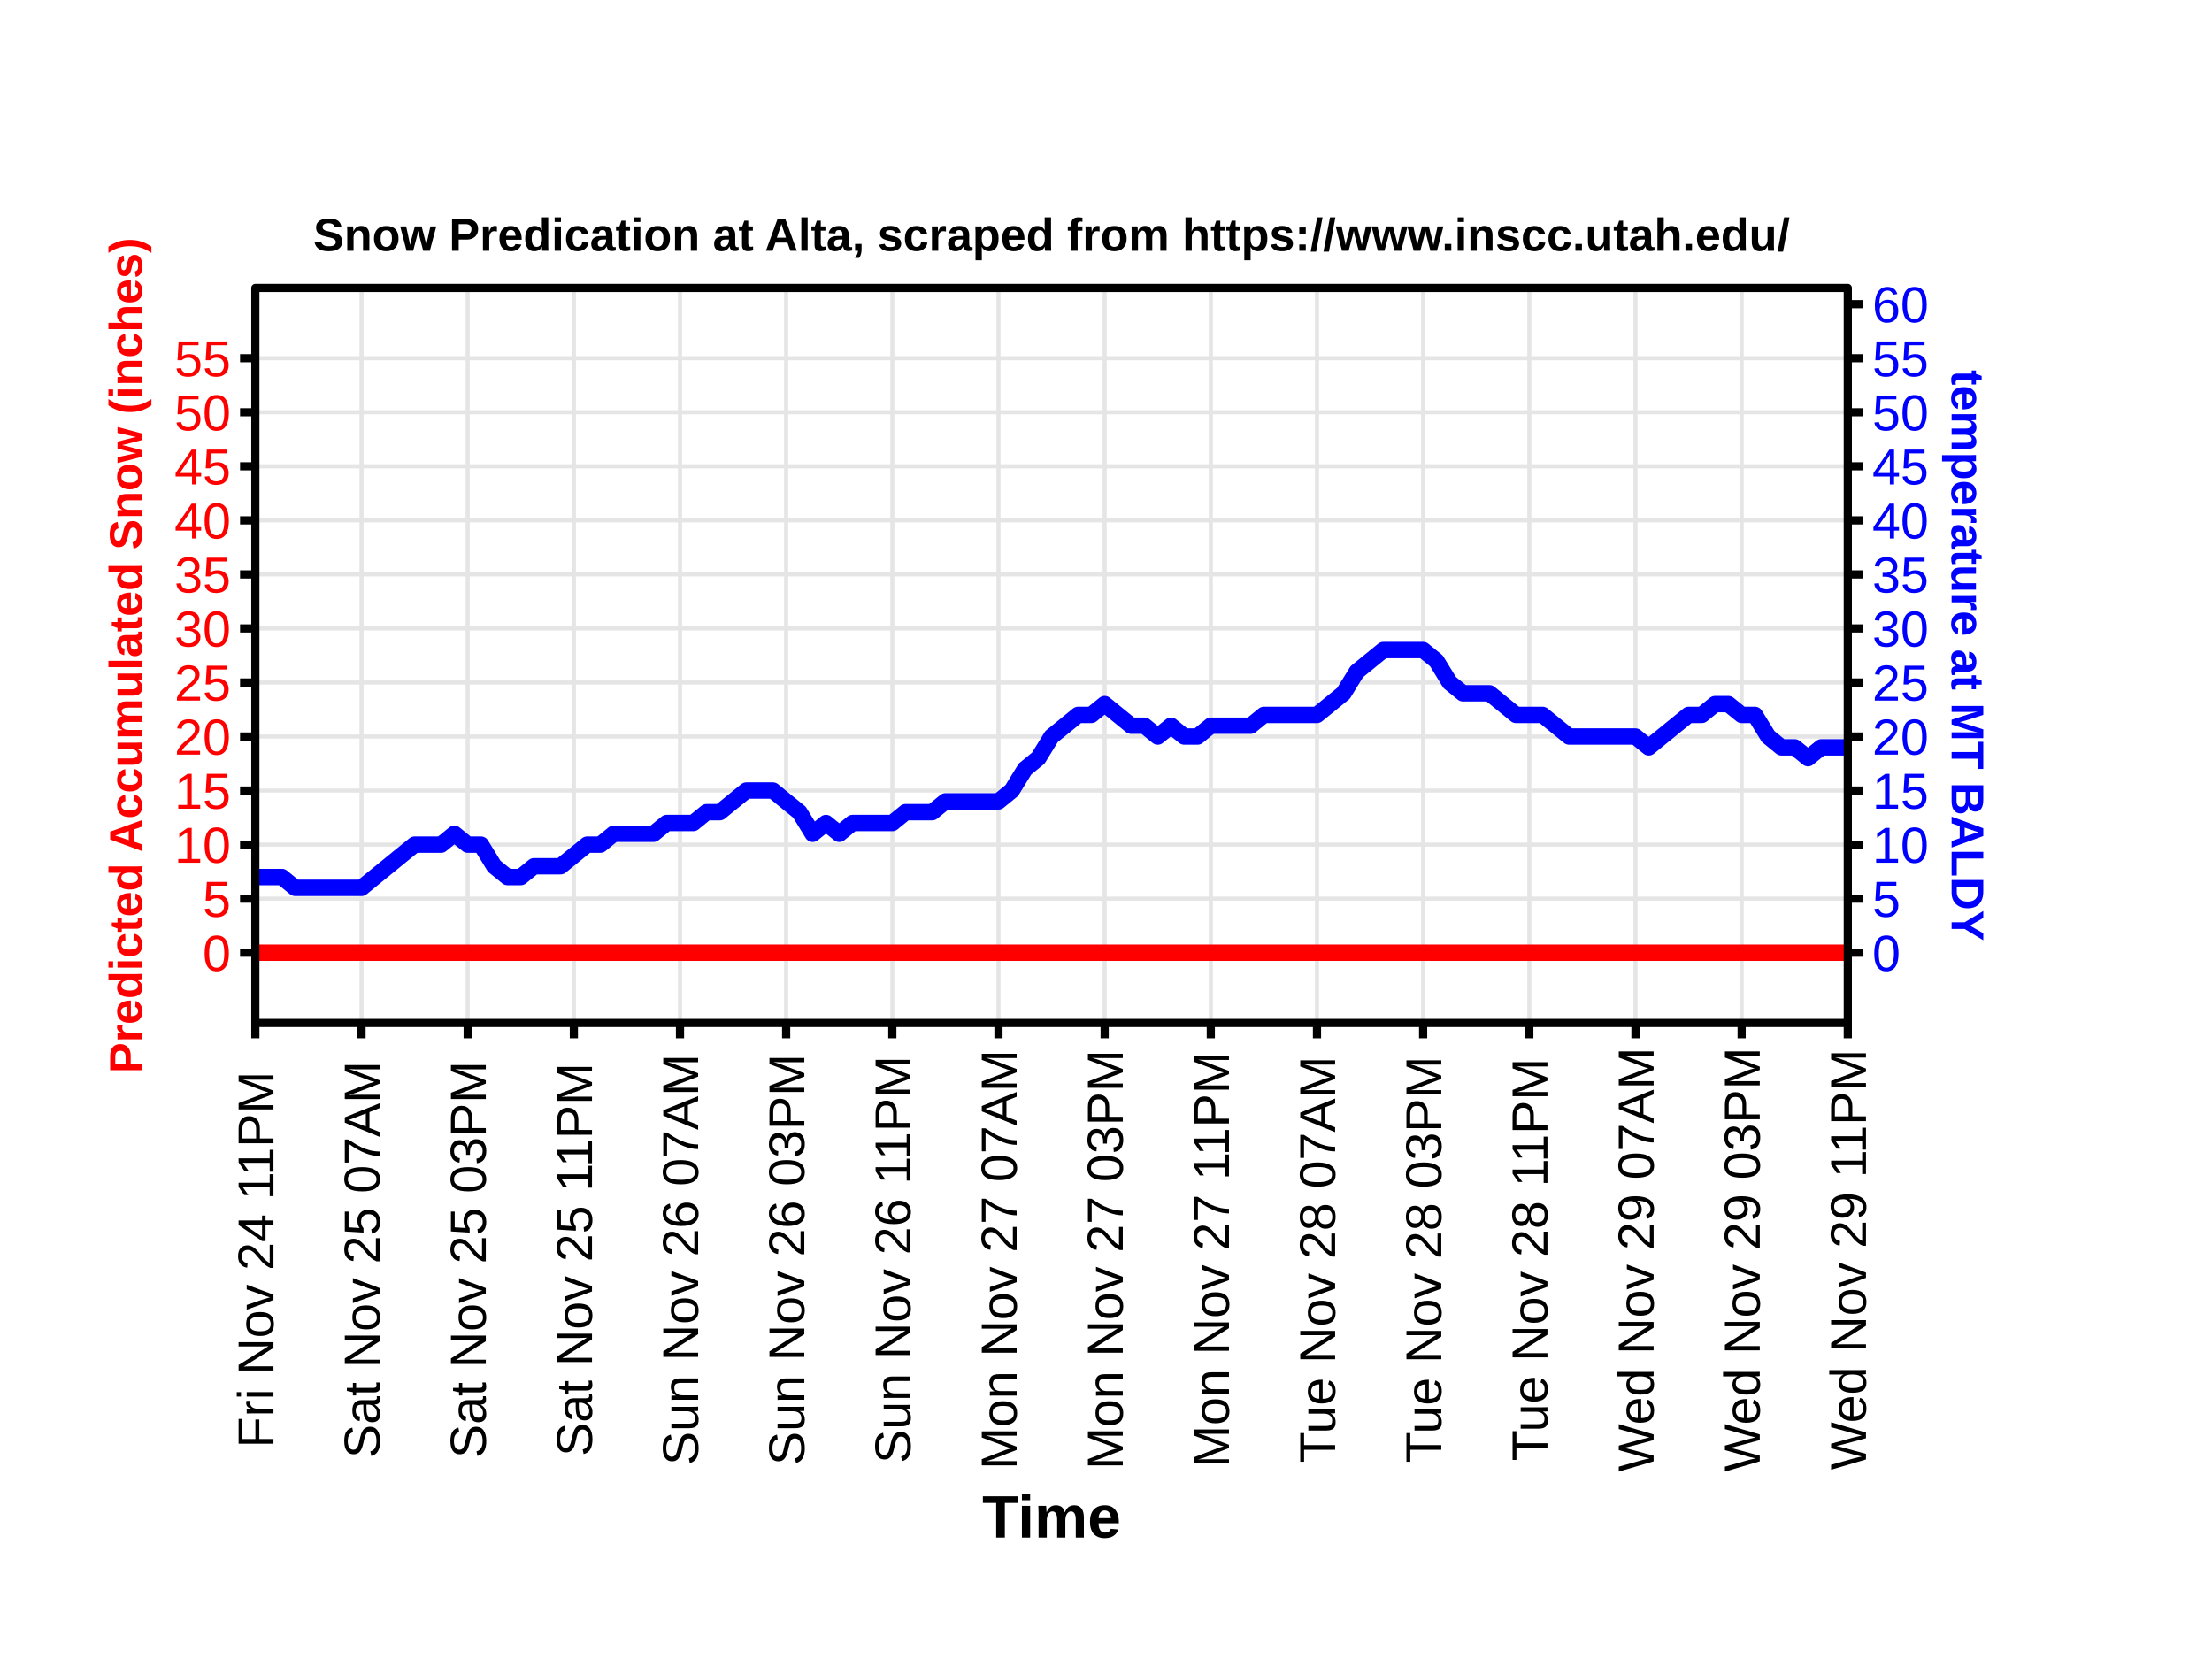
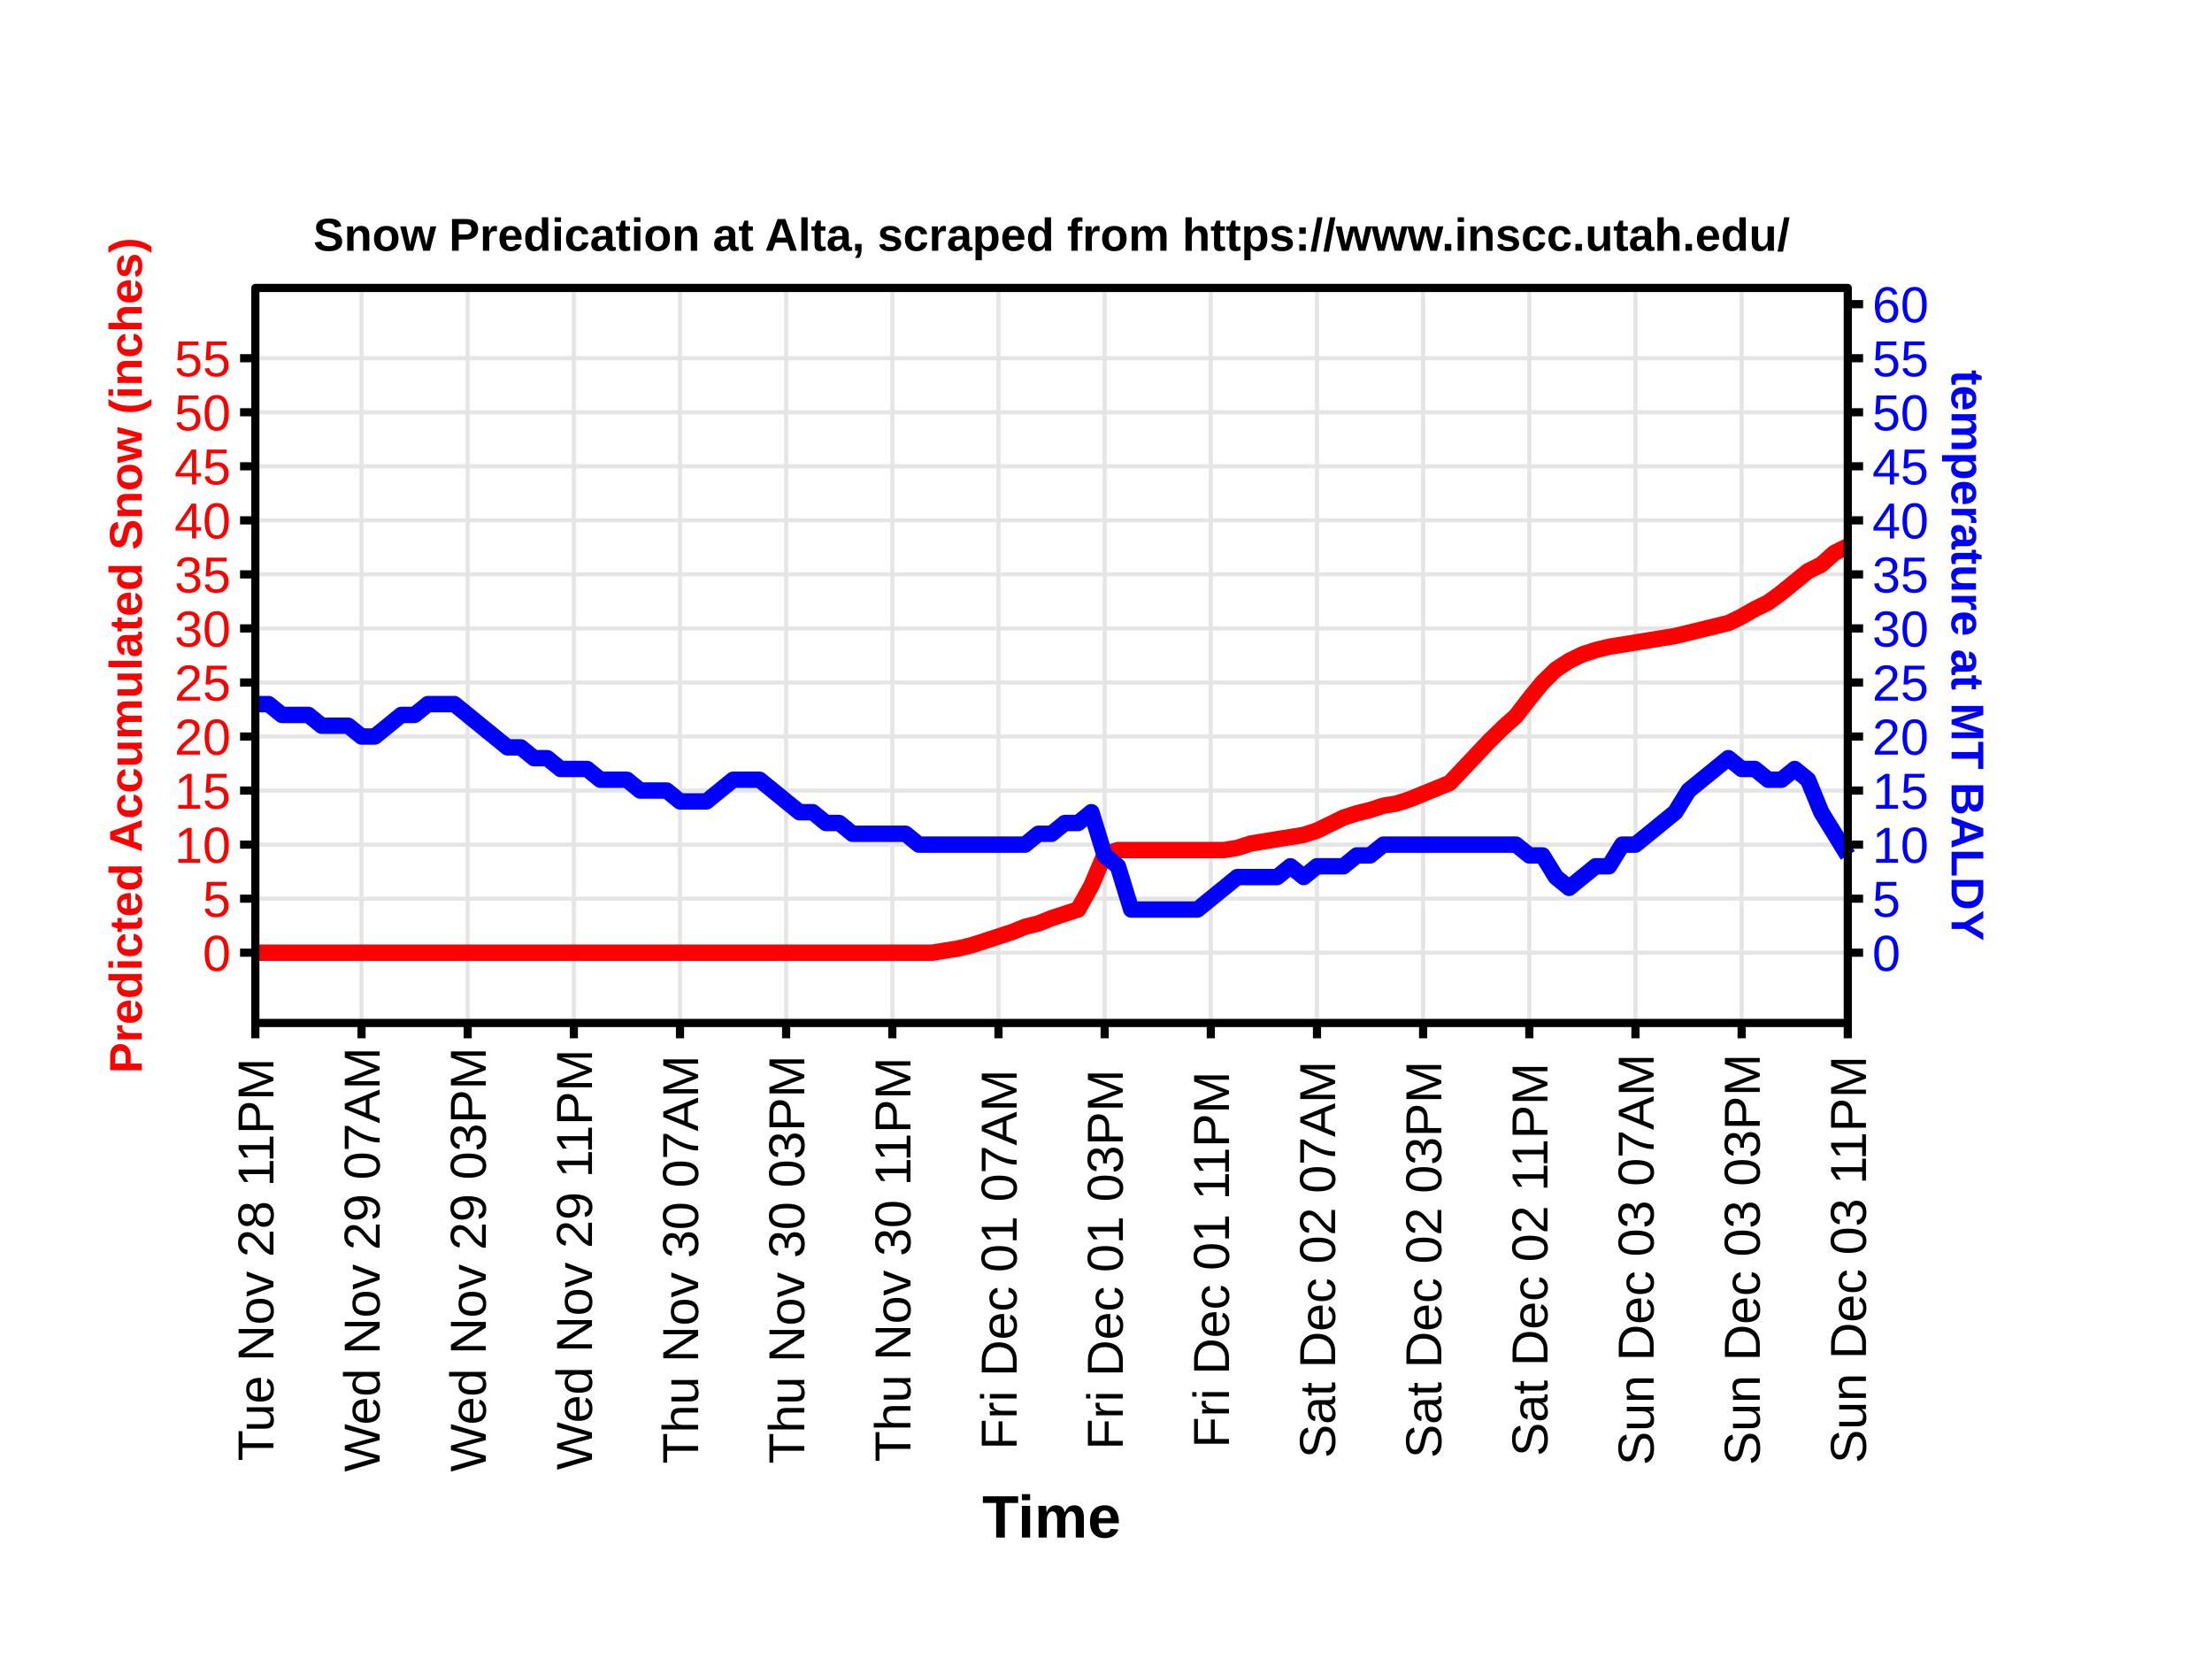
<svg xmlns="http://www.w3.org/2000/svg" class="svglite" width="576.00pt" height="432.00pt" viewBox="0 0 576.00 432.00">
  <defs>
    <style type="text/css">
    .svglite line, .svglite polyline, .svglite polygon, .svglite path, .svglite rect, .svglite circle {
      fill: none;
      stroke: #000000;
      stroke-linecap: round;
      stroke-linejoin: round;
      stroke-miterlimit: 10.00;
    }
    .svglite text {
      white-space: pre;
    }
  </style>
  </defs>
  <rect width="100%" height="100%" style="stroke: none; fill: #FFFFFF;" />
  <defs>
    <clipPath id="cpMC4wMHw1NzYuMDB8MC4wMHw0MzIuMDA=">
      <rect x="0.00" y="0.00" width="576.00" height="432.00" />
    </clipPath>
  </defs>
  <g clip-path="url(#cpMC4wMHw1NzYuMDB8MC4wMHw0MzIuMDA=)">
    <rect x="0.00" y="0.00" width="576.00" height="432.00" style="stroke-width: 1.07; stroke: none; fill: #FFFFFF;" />
    <rect x="66.49" y="74.98" width="414.67" height="191.40" style="stroke-width: 1.07; stroke: none; fill: #FFFFFF;" />
    <polyline points="66.49,248.08 481.16,248.08 " style="stroke-width: 1.07; stroke: #E5E5E5; stroke-linecap: butt;" />
    <polyline points="66.49,234.01 481.16,234.01 " style="stroke-width: 1.07; stroke: #E5E5E5; stroke-linecap: butt;" />
    <polyline points="66.49,219.94 481.16,219.94 " style="stroke-width: 1.07; stroke: #E5E5E5; stroke-linecap: butt;" />
    <polyline points="66.49,205.86 481.16,205.86 " style="stroke-width: 1.07; stroke: #E5E5E5; stroke-linecap: butt;" />
    <polyline points="66.49,191.79 481.16,191.79 " style="stroke-width: 1.07; stroke: #E5E5E5; stroke-linecap: butt;" />
    <polyline points="66.49,177.72 481.16,177.72 " style="stroke-width: 1.07; stroke: #E5E5E5; stroke-linecap: butt;" />
    <polyline points="66.49,163.64 481.16,163.64 " style="stroke-width: 1.07; stroke: #E5E5E5; stroke-linecap: butt;" />
    <polyline points="66.49,149.57 481.16,149.57 " style="stroke-width: 1.07; stroke: #E5E5E5; stroke-linecap: butt;" />
    <polyline points="66.49,135.50 481.16,135.50 " style="stroke-width: 1.07; stroke: #E5E5E5; stroke-linecap: butt;" />
    <polyline points="66.49,121.42 481.16,121.42 " style="stroke-width: 1.07; stroke: #E5E5E5; stroke-linecap: butt;" />
    <polyline points="66.49,107.35 481.16,107.35 " style="stroke-width: 1.07; stroke: #E5E5E5; stroke-linecap: butt;" />
    <polyline points="66.49,93.28 481.16,93.28 " style="stroke-width: 1.07; stroke: #E5E5E5; stroke-linecap: butt;" />
    <polyline points="66.49,266.38 66.49,74.98 " style="stroke-width: 1.07; stroke: #E5E5E5; stroke-linecap: butt;" />
    <polyline points="94.14,266.38 94.14,74.98 " style="stroke-width: 1.07; stroke: #E5E5E5; stroke-linecap: butt;" />
    <polyline points="121.78,266.38 121.78,74.98 " style="stroke-width: 1.07; stroke: #E5E5E5; stroke-linecap: butt;" />
    <polyline points="149.43,266.38 149.43,74.98 " style="stroke-width: 1.07; stroke: #E5E5E5; stroke-linecap: butt;" />
    <polyline points="177.07,266.38 177.07,74.98 " style="stroke-width: 1.07; stroke: #E5E5E5; stroke-linecap: butt;" />
    <polyline points="204.71,266.38 204.71,74.98 " style="stroke-width: 1.07; stroke: #E5E5E5; stroke-linecap: butt;" />
    <polyline points="232.36,266.38 232.36,74.98 " style="stroke-width: 1.07; stroke: #E5E5E5; stroke-linecap: butt;" />
    <polyline points="260.00,266.38 260.00,74.98 " style="stroke-width: 1.07; stroke: #E5E5E5; stroke-linecap: butt;" />
    <polyline points="287.65,266.38 287.65,74.98 " style="stroke-width: 1.07; stroke: #E5E5E5; stroke-linecap: butt;" />
    <polyline points="315.29,266.38 315.29,74.98 " style="stroke-width: 1.07; stroke: #E5E5E5; stroke-linecap: butt;" />
    <polyline points="342.94,266.38 342.94,74.98 " style="stroke-width: 1.07; stroke: #E5E5E5; stroke-linecap: butt;" />
    <polyline points="370.58,266.38 370.58,74.98 " style="stroke-width: 1.07; stroke: #E5E5E5; stroke-linecap: butt;" />
    <polyline points="398.23,266.38 398.23,74.98 " style="stroke-width: 1.07; stroke: #E5E5E5; stroke-linecap: butt;" />
    <polyline points="425.87,266.38 425.87,74.98 " style="stroke-width: 1.07; stroke: #E5E5E5; stroke-linecap: butt;" />
    <polyline points="453.52,266.38 453.52,74.98 " style="stroke-width: 1.07; stroke: #E5E5E5; stroke-linecap: butt;" />
    <polyline points="481.16,266.38 481.16,74.98 " style="stroke-width: 1.07; stroke: #E5E5E5; stroke-linecap: butt;" />
-     <polyline points="66.49,248.08 69.95,248.08 73.40,248.08 76.86,248.08 80.31,248.08 83.77,248.08 87.22,248.08 90.68,248.08 94.14,248.08 97.59,248.08 101.05,248.08 104.50,248.08 107.96,248.08 111.41,248.08 114.87,248.08 118.32,248.08 121.78,248.08 125.24,248.08 128.69,248.08 132.15,248.08 135.60,248.08 139.06,248.08 142.51,248.08 145.97,248.08 149.43,248.08 152.88,248.08 156.34,248.08 159.79,248.08 163.25,248.08 166.70,248.08 170.16,248.08 173.61,248.08 177.07,248.08 180.53,248.08 183.98,248.08 187.44,248.08 190.89,248.08 194.35,248.08 197.80,248.08 201.26,248.08 204.71,248.08 208.17,248.08 211.63,248.08 215.08,248.08 218.54,248.08 221.99,248.08 225.45,248.08 228.90,248.08 232.36,248.08 235.82,248.08 239.27,248.08 242.73,248.08 246.18,248.08 249.64,248.08 253.09,248.08 256.55,248.08 260.00,248.08 263.46,248.08 266.92,248.08 270.37,248.08 273.83,248.08 277.28,248.08 280.74,248.08 284.19,248.08 287.65,248.08 291.10,248.08 294.56,248.08 298.02,248.08 301.47,248.08 304.93,248.08 308.38,248.08 311.84,248.08 315.29,248.08 318.75,248.08 322.21,248.08 325.66,248.08 329.12,248.08 332.57,248.08 336.03,248.08 339.48,248.08 342.94,248.08 346.39,248.08 349.85,248.08 353.31,248.08 356.76,248.08 360.22,248.08 363.67,248.08 367.13,248.08 370.58,248.08 374.04,248.08 377.49,248.08 380.95,248.08 384.41,248.08 387.86,248.08 391.32,248.08 394.77,248.08 398.23,248.08 401.68,248.08 405.14,248.08 408.60,248.08 412.05,248.08 415.51,248.08 418.96,248.08 422.42,248.08 425.87,248.08 429.33,248.08 432.78,248.08 436.24,248.08 439.70,248.08 443.15,248.08 446.61,248.08 450.06,248.08 453.52,248.08 456.97,248.08 460.43,248.08 463.88,248.08 467.34,248.08 470.80,248.08 474.25,248.08 477.71,248.08 481.16,248.08 " style="stroke-width: 4.27; stroke: #FF0000; stroke-linecap: butt;" />
-     <polyline points="66.49,228.38 69.95,228.38 73.40,228.38 76.86,231.20 80.31,231.20 83.77,231.20 87.22,231.20 90.68,231.20 94.14,231.20 97.59,228.38 101.05,225.57 104.50,222.75 107.96,219.94 111.41,219.94 114.87,219.94 118.32,217.12 121.78,219.94 125.24,219.94 128.69,225.57 132.15,228.38 135.60,228.38 139.06,225.57 142.51,225.57 145.97,225.57 149.43,222.75 152.88,219.94 156.34,219.94 159.79,217.12 163.25,217.12 166.70,217.12 170.16,217.12 173.61,214.31 177.07,214.31 180.53,214.31 183.98,211.49 187.44,211.49 190.89,208.68 194.35,205.86 197.80,205.86 201.26,205.86 204.71,208.68 208.17,211.49 211.63,217.12 215.08,214.31 218.54,217.12 221.99,214.31 225.45,214.31 228.90,214.31 232.36,214.31 235.82,211.49 239.27,211.49 242.73,211.49 246.18,208.68 249.64,208.68 253.09,208.68 256.55,208.68 260.00,208.68 263.46,205.86 266.92,200.24 270.37,197.42 273.83,191.79 277.28,188.98 280.74,186.16 284.19,186.16 287.65,183.35 291.10,186.16 294.56,188.98 298.02,188.98 301.47,191.79 304.93,188.98 308.38,191.79 311.84,191.79 315.29,188.98 318.75,188.98 322.21,188.98 325.66,188.98 329.12,186.16 332.57,186.16 336.03,186.16 339.48,186.16 342.94,186.16 346.39,183.35 349.85,180.53 353.31,174.90 356.76,172.09 360.22,169.27 363.67,169.27 367.13,169.27 370.58,169.27 374.04,172.09 377.49,177.72 380.95,180.53 384.41,180.53 387.86,180.53 391.32,183.35 394.77,186.16 398.23,186.16 401.68,186.16 405.14,188.98 408.60,191.79 412.05,191.79 415.51,191.79 418.96,191.79 422.42,191.79 425.87,191.79 429.33,194.61 432.78,191.79 436.24,188.98 439.70,186.16 443.15,186.16 446.61,183.35 450.06,183.35 453.52,186.16 456.97,186.16 460.43,191.79 463.88,194.61 467.34,194.61 470.80,197.42 474.25,194.61 477.71,194.61 481.16,194.61 " style="stroke-width: 4.27; stroke: #0000FF; stroke-linecap: butt;" />
+     <polyline points="66.49,248.08 69.95,248.08 73.40,248.08 76.86,248.08 80.31,248.08 83.77,248.08 87.22,248.08 90.68,248.08 94.14,248.08 97.59,248.08 101.05,248.08 104.50,248.08 107.96,248.08 111.41,248.08 114.87,248.08 118.32,248.08 121.78,248.08 125.24,248.08 128.69,248.08 132.15,248.08 135.60,248.08 139.06,248.08 142.51,248.08 145.97,248.08 149.43,248.08 152.88,248.08 156.34,248.08 159.79,248.08 163.25,248.08 166.70,248.08 170.16,248.08 173.61,248.08 177.07,248.08 180.53,248.08 183.98,248.08 187.44,248.08 190.89,248.08 194.35,248.08 197.80,248.08 201.26,248.08 204.71,248.08 208.17,248.08 211.63,248.08 215.08,248.08 218.54,248.08 221.99,248.08 225.45,248.08 228.90,248.08 232.36,248.08 235.82,248.08 239.27,248.08 242.73,248.08 246.18,247.52 249.64,246.96 253.09,246.11 256.55,244.99 260.00,243.86 263.46,242.74 266.92,241.33 270.37,240.48 273.83,239.08 277.28,237.95 280.74,236.83 284.19,230.63 287.65,222.47 291.10,221.35 294.56,221.35 298.02,221.35 301.47,221.35 304.93,221.35 308.38,221.35 311.84,221.35 315.29,221.35 318.75,221.35 322.21,220.78 325.66,219.66 329.12,219.09 332.57,218.53 336.03,217.97 339.48,217.40 342.94,216.28 346.39,214.59 349.85,212.90 353.31,211.78 356.76,210.93 360.22,209.81 363.67,209.24 367.13,208.12 370.58,206.71 374.04,205.30 377.49,203.89 380.95,200.24 384.41,196.58 387.86,192.92 391.32,189.54 394.77,186.44 398.23,181.94 401.68,177.72 405.14,174.34 408.60,172.09 412.05,170.40 415.51,169.27 418.96,168.43 422.42,167.87 425.87,167.30 429.33,166.74 432.78,166.18 436.24,165.61 439.70,164.77 443.15,163.93 446.61,163.08 450.06,162.24 453.52,160.55 456.97,158.58 460.43,156.89 463.88,154.36 467.34,151.54 470.80,148.73 474.25,147.04 477.71,143.94 481.16,142.25 " style="stroke-width: 4.27; stroke: #FF0000; stroke-linecap: butt;" />
+     <polyline points="66.49,183.35 69.95,183.35 73.40,186.16 76.86,186.16 80.31,186.16 83.77,188.98 87.22,188.98 90.68,188.98 94.14,191.79 97.59,191.79 101.05,188.98 104.50,186.16 107.96,186.16 111.41,183.35 114.87,183.35 118.32,183.35 121.78,186.16 125.24,188.98 128.69,191.79 132.15,194.61 135.60,194.61 139.06,197.42 142.51,197.42 145.97,200.24 149.43,200.24 152.88,200.24 156.34,203.05 159.79,203.05 163.25,203.05 166.70,205.86 170.16,205.86 173.61,205.86 177.07,208.68 180.53,208.68 183.98,208.68 187.44,205.86 190.89,203.05 194.35,203.05 197.80,203.05 201.26,205.86 204.71,208.68 208.17,211.49 211.63,211.49 215.08,214.31 218.54,214.31 221.99,217.12 225.45,217.12 228.90,217.12 232.36,217.12 235.82,217.12 239.27,219.94 242.73,219.94 246.18,219.94 249.64,219.94 253.09,219.94 256.55,219.94 260.00,219.94 263.46,219.94 266.92,219.94 270.37,217.12 273.83,217.12 277.28,214.31 280.74,214.31 284.19,211.49 287.65,222.75 291.10,225.57 294.56,236.83 298.02,236.83 301.47,236.83 304.93,236.83 308.38,236.83 311.84,236.83 315.29,234.01 318.75,231.20 322.21,228.38 325.66,228.38 329.12,228.38 332.57,228.38 336.03,225.57 339.48,228.38 342.94,225.57 346.39,225.57 349.85,225.57 353.31,222.75 356.76,222.75 360.22,219.94 363.67,219.94 367.13,219.94 370.58,219.94 374.04,219.94 377.49,219.94 380.95,219.94 384.41,219.94 387.86,219.94 391.32,219.94 394.77,219.94 398.23,222.75 401.68,222.75 405.14,228.38 408.60,231.20 412.05,228.38 415.51,225.57 418.96,225.57 422.42,219.94 425.87,219.94 429.33,217.12 432.78,214.31 436.24,211.49 439.70,205.86 443.15,203.05 446.61,200.24 450.06,197.42 453.52,200.24 456.97,200.24 460.43,203.05 463.88,203.05 467.34,200.24 470.80,203.05 474.25,211.49 477.71,217.12 481.16,222.75 " style="stroke-width: 4.27; stroke: #0000FF; stroke-linecap: butt;" />
    <rect x="66.49" y="74.98" width="414.67" height="191.40" style="stroke-width: 2.13;" />
    <text x="60.11" y="252.81" text-anchor="end" style="font-size: 13.20px;fill: #FF0000; font-family: &quot;Arial&quot;;" textLength="7.34px" lengthAdjust="spacingAndGlyphs">0</text>
    <text x="60.11" y="238.73" text-anchor="end" style="font-size: 13.20px;fill: #FF0000; font-family: &quot;Arial&quot;;" textLength="7.34px" lengthAdjust="spacingAndGlyphs">5</text>
    <text x="60.11" y="224.66" text-anchor="end" style="font-size: 13.20px;fill: #FF0000; font-family: &quot;Arial&quot;;" textLength="14.67px" lengthAdjust="spacingAndGlyphs">10</text>
    <text x="60.11" y="210.59" text-anchor="end" style="font-size: 13.20px;fill: #FF0000; font-family: &quot;Arial&quot;;" textLength="14.67px" lengthAdjust="spacingAndGlyphs">15</text>
    <text x="60.11" y="196.51" text-anchor="end" style="font-size: 13.20px;fill: #FF0000; font-family: &quot;Arial&quot;;" textLength="14.67px" lengthAdjust="spacingAndGlyphs">20</text>
    <text x="60.11" y="182.44" text-anchor="end" style="font-size: 13.20px;fill: #FF0000; font-family: &quot;Arial&quot;;" textLength="14.67px" lengthAdjust="spacingAndGlyphs">25</text>
    <text x="60.11" y="168.37" text-anchor="end" style="font-size: 13.20px;fill: #FF0000; font-family: &quot;Arial&quot;;" textLength="14.67px" lengthAdjust="spacingAndGlyphs">30</text>
    <text x="60.11" y="154.29" text-anchor="end" style="font-size: 13.20px;fill: #FF0000; font-family: &quot;Arial&quot;;" textLength="14.67px" lengthAdjust="spacingAndGlyphs">35</text>
    <text x="60.11" y="140.22" text-anchor="end" style="font-size: 13.20px;fill: #FF0000; font-family: &quot;Arial&quot;;" textLength="14.67px" lengthAdjust="spacingAndGlyphs">40</text>
    <text x="60.11" y="126.15" text-anchor="end" style="font-size: 13.20px;fill: #FF0000; font-family: &quot;Arial&quot;;" textLength="14.67px" lengthAdjust="spacingAndGlyphs">45</text>
    <text x="60.11" y="112.07" text-anchor="end" style="font-size: 13.20px;fill: #FF0000; font-family: &quot;Arial&quot;;" textLength="14.67px" lengthAdjust="spacingAndGlyphs">50</text>
    <text x="60.11" y="98.00" text-anchor="end" style="font-size: 13.20px;fill: #FF0000; font-family: &quot;Arial&quot;;" textLength="14.67px" lengthAdjust="spacingAndGlyphs">55</text>
    <polyline points="62.51,248.08 66.49,248.08 " style="stroke-width: 2.13; stroke-linecap: butt;" />
    <polyline points="62.51,234.01 66.49,234.01 " style="stroke-width: 2.13; stroke-linecap: butt;" />
    <polyline points="62.51,219.94 66.49,219.94 " style="stroke-width: 2.13; stroke-linecap: butt;" />
    <polyline points="62.51,205.86 66.49,205.86 " style="stroke-width: 2.13; stroke-linecap: butt;" />
    <polyline points="62.51,191.79 66.49,191.79 " style="stroke-width: 2.13; stroke-linecap: butt;" />
    <polyline points="62.51,177.72 66.49,177.72 " style="stroke-width: 2.13; stroke-linecap: butt;" />
    <polyline points="62.51,163.64 66.49,163.64 " style="stroke-width: 2.13; stroke-linecap: butt;" />
    <polyline points="62.51,149.57 66.49,149.57 " style="stroke-width: 2.13; stroke-linecap: butt;" />
    <polyline points="62.51,135.50 66.49,135.50 " style="stroke-width: 2.13; stroke-linecap: butt;" />
    <polyline points="62.51,121.42 66.49,121.42 " style="stroke-width: 2.13; stroke-linecap: butt;" />
    <polyline points="62.51,107.35 66.49,107.35 " style="stroke-width: 2.13; stroke-linecap: butt;" />
    <polyline points="62.51,93.28 66.49,93.28 " style="stroke-width: 2.13; stroke-linecap: butt;" />
    <polyline points="481.16,248.08 485.15,248.08 " style="stroke-width: 2.13; stroke-linecap: butt;" />
    <polyline points="481.16,234.01 485.15,234.01 " style="stroke-width: 2.13; stroke-linecap: butt;" />
    <polyline points="481.16,219.94 485.15,219.94 " style="stroke-width: 2.13; stroke-linecap: butt;" />
    <polyline points="481.16,205.86 485.15,205.86 " style="stroke-width: 2.13; stroke-linecap: butt;" />
    <polyline points="481.16,191.79 485.15,191.79 " style="stroke-width: 2.13; stroke-linecap: butt;" />
    <polyline points="481.16,177.72 485.15,177.72 " style="stroke-width: 2.13; stroke-linecap: butt;" />
    <polyline points="481.16,163.64 485.15,163.64 " style="stroke-width: 2.13; stroke-linecap: butt;" />
    <polyline points="481.16,149.57 485.15,149.57 " style="stroke-width: 2.13; stroke-linecap: butt;" />
    <polyline points="481.16,135.50 485.15,135.50 " style="stroke-width: 2.13; stroke-linecap: butt;" />
    <polyline points="481.16,121.42 485.15,121.42 " style="stroke-width: 2.13; stroke-linecap: butt;" />
    <polyline points="481.16,107.35 485.15,107.35 " style="stroke-width: 2.13; stroke-linecap: butt;" />
    <polyline points="481.16,93.28 485.15,93.28 " style="stroke-width: 2.13; stroke-linecap: butt;" />
    <polyline points="481.16,79.20 485.15,79.20 " style="stroke-width: 2.13; stroke-linecap: butt;" />
    <text x="487.54" y="252.81" style="font-size: 13.20px;fill: #0000FF; font-family: &quot;Arial&quot;;" textLength="7.34px" lengthAdjust="spacingAndGlyphs">0</text>
    <text x="487.54" y="238.73" style="font-size: 13.20px;fill: #0000FF; font-family: &quot;Arial&quot;;" textLength="7.34px" lengthAdjust="spacingAndGlyphs">5</text>
    <text x="487.54" y="224.66" style="font-size: 13.20px;fill: #0000FF; font-family: &quot;Arial&quot;;" textLength="14.67px" lengthAdjust="spacingAndGlyphs">10</text>
    <text x="487.54" y="210.59" style="font-size: 13.20px;fill: #0000FF; font-family: &quot;Arial&quot;;" textLength="14.67px" lengthAdjust="spacingAndGlyphs">15</text>
    <text x="487.54" y="196.51" style="font-size: 13.20px;fill: #0000FF; font-family: &quot;Arial&quot;;" textLength="14.67px" lengthAdjust="spacingAndGlyphs">20</text>
    <text x="487.54" y="182.44" style="font-size: 13.20px;fill: #0000FF; font-family: &quot;Arial&quot;;" textLength="14.67px" lengthAdjust="spacingAndGlyphs">25</text>
    <text x="487.54" y="168.37" style="font-size: 13.20px;fill: #0000FF; font-family: &quot;Arial&quot;;" textLength="14.67px" lengthAdjust="spacingAndGlyphs">30</text>
    <text x="487.54" y="154.29" style="font-size: 13.20px;fill: #0000FF; font-family: &quot;Arial&quot;;" textLength="14.67px" lengthAdjust="spacingAndGlyphs">35</text>
    <text x="487.54" y="140.22" style="font-size: 13.20px;fill: #0000FF; font-family: &quot;Arial&quot;;" textLength="14.67px" lengthAdjust="spacingAndGlyphs">40</text>
    <text x="487.54" y="126.15" style="font-size: 13.20px;fill: #0000FF; font-family: &quot;Arial&quot;;" textLength="14.67px" lengthAdjust="spacingAndGlyphs">45</text>
    <text x="487.54" y="112.07" style="font-size: 13.20px;fill: #0000FF; font-family: &quot;Arial&quot;;" textLength="14.67px" lengthAdjust="spacingAndGlyphs">50</text>
    <text x="487.54" y="98.00" style="font-size: 13.20px;fill: #0000FF; font-family: &quot;Arial&quot;;" textLength="14.67px" lengthAdjust="spacingAndGlyphs">55</text>
    <text x="487.54" y="83.93" style="font-size: 13.20px;fill: #0000FF; font-family: &quot;Arial&quot;;" textLength="14.67px" lengthAdjust="spacingAndGlyphs">60</text>
    <polyline points="66.49,270.36 66.49,266.38 " style="stroke-width: 2.13; stroke-linecap: butt;" />
    <polyline points="94.14,270.36 94.14,266.38 " style="stroke-width: 2.13; stroke-linecap: butt;" />
    <polyline points="121.78,270.36 121.78,266.38 " style="stroke-width: 2.13; stroke-linecap: butt;" />
    <polyline points="149.43,270.36 149.43,266.38 " style="stroke-width: 2.13; stroke-linecap: butt;" />
    <polyline points="177.07,270.36 177.07,266.38 " style="stroke-width: 2.13; stroke-linecap: butt;" />
    <polyline points="204.71,270.36 204.71,266.38 " style="stroke-width: 2.13; stroke-linecap: butt;" />
    <polyline points="232.36,270.36 232.36,266.38 " style="stroke-width: 2.13; stroke-linecap: butt;" />
    <polyline points="260.00,270.36 260.00,266.38 " style="stroke-width: 2.13; stroke-linecap: butt;" />
    <polyline points="287.65,270.36 287.65,266.38 " style="stroke-width: 2.13; stroke-linecap: butt;" />
    <polyline points="315.29,270.36 315.29,266.38 " style="stroke-width: 2.13; stroke-linecap: butt;" />
    <polyline points="342.94,270.36 342.94,266.38 " style="stroke-width: 2.13; stroke-linecap: butt;" />
    <polyline points="370.58,270.36 370.58,266.38 " style="stroke-width: 2.13; stroke-linecap: butt;" />
    <polyline points="398.23,270.36 398.23,266.38 " style="stroke-width: 2.13; stroke-linecap: butt;" />
    <polyline points="425.87,270.36 425.87,266.38 " style="stroke-width: 2.13; stroke-linecap: butt;" />
    <polyline points="453.52,270.36 453.52,266.38 " style="stroke-width: 2.13; stroke-linecap: butt;" />
    <polyline points="481.16,270.36 481.16,266.38 " style="stroke-width: 2.13; stroke-linecap: butt;" />
-     <text transform="translate(71.21,327.99) rotate(-90)" text-anchor="middle" style="font-size: 13.20px; font-family: &quot;Arial&quot;;" textLength="97.98px" lengthAdjust="spacingAndGlyphs">Fri Nov 24 11PM</text>
-     <text transform="translate(98.86,327.99) rotate(-90)" text-anchor="middle" style="font-size: 13.20px; font-family: &quot;Arial&quot;;" textLength="103.38px" lengthAdjust="spacingAndGlyphs">Sat Nov 25 07AM</text>
-     <text transform="translate(126.50,327.99) rotate(-90)" text-anchor="middle" style="font-size: 13.20px; font-family: &quot;Arial&quot;;" textLength="103.38px" lengthAdjust="spacingAndGlyphs">Sat Nov 25 03PM</text>
-     <text transform="translate(154.15,327.99) rotate(-90)" text-anchor="middle" style="font-size: 13.20px; font-family: &quot;Arial&quot;;" textLength="102.41px" lengthAdjust="spacingAndGlyphs">Sat Nov 25 11PM</text>
-     <text transform="translate(181.79,327.99) rotate(-90)" text-anchor="middle" style="font-size: 13.20px; font-family: &quot;Arial&quot;;" textLength="107.06px" lengthAdjust="spacingAndGlyphs">Sun Nov 26 07AM</text>
-     <text transform="translate(209.44,327.99) rotate(-90)" text-anchor="middle" style="font-size: 13.20px; font-family: &quot;Arial&quot;;" textLength="107.06px" lengthAdjust="spacingAndGlyphs">Sun Nov 26 03PM</text>
-     <text transform="translate(237.08,327.99) rotate(-90)" text-anchor="middle" style="font-size: 13.20px; font-family: &quot;Arial&quot;;" textLength="106.08px" lengthAdjust="spacingAndGlyphs">Sun Nov 26 11PM</text>
-     <text transform="translate(264.73,327.99) rotate(-90)" text-anchor="middle" style="font-size: 13.20px; font-family: &quot;Arial&quot;;" textLength="109.25px" lengthAdjust="spacingAndGlyphs">Mon Nov 27 07AM</text>
-     <text transform="translate(292.37,327.99) rotate(-90)" text-anchor="middle" style="font-size: 13.20px; font-family: &quot;Arial&quot;;" textLength="109.25px" lengthAdjust="spacingAndGlyphs">Mon Nov 27 03PM</text>
-     <text transform="translate(320.02,327.99) rotate(-90)" text-anchor="middle" style="font-size: 13.20px; font-family: &quot;Arial&quot;;" textLength="108.27px" lengthAdjust="spacingAndGlyphs">Mon Nov 27 11PM</text>
-     <text transform="translate(347.66,327.99) rotate(-90)" text-anchor="middle" style="font-size: 13.20px; font-family: &quot;Arial&quot;;" textLength="105.83px" lengthAdjust="spacingAndGlyphs">Tue Nov 28 07AM</text>
-     <text transform="translate(375.31,327.99) rotate(-90)" text-anchor="middle" style="font-size: 13.20px; font-family: &quot;Arial&quot;;" textLength="105.83px" lengthAdjust="spacingAndGlyphs">Tue Nov 28 03PM</text>
-     <text transform="translate(402.95,327.99) rotate(-90)" text-anchor="middle" style="font-size: 13.20px; font-family: &quot;Arial&quot;;" textLength="104.85px" lengthAdjust="spacingAndGlyphs">Tue Nov 28 11PM</text>
-     <text transform="translate(430.60,327.99) rotate(-90)" text-anchor="middle" style="font-size: 13.20px; font-family: &quot;Arial&quot;;" textLength="110.47px" lengthAdjust="spacingAndGlyphs">Wed Nov 29 07AM</text>
-     <text transform="translate(458.24,327.99) rotate(-90)" text-anchor="middle" style="font-size: 13.20px; font-family: &quot;Arial&quot;;" textLength="110.47px" lengthAdjust="spacingAndGlyphs">Wed Nov 29 03PM</text>
-     <text transform="translate(485.89,327.99) rotate(-90)" text-anchor="middle" style="font-size: 13.20px; font-family: &quot;Arial&quot;;" textLength="109.49px" lengthAdjust="spacingAndGlyphs">Wed Nov 29 11PM</text>
+     <text transform="translate(71.21,327.99) rotate(-90)" text-anchor="middle" style="font-size: 13.20px; font-family: &quot;Arial&quot;;" textLength="104.85px" lengthAdjust="spacingAndGlyphs">Tue Nov 28 11PM</text>
+     <text transform="translate(98.86,327.99) rotate(-90)" text-anchor="middle" style="font-size: 13.20px; font-family: &quot;Arial&quot;;" textLength="110.47px" lengthAdjust="spacingAndGlyphs">Wed Nov 29 07AM</text>
+     <text transform="translate(126.50,327.99) rotate(-90)" text-anchor="middle" style="font-size: 13.20px; font-family: &quot;Arial&quot;;" textLength="110.47px" lengthAdjust="spacingAndGlyphs">Wed Nov 29 03PM</text>
+     <text transform="translate(154.15,327.99) rotate(-90)" text-anchor="middle" style="font-size: 13.20px; font-family: &quot;Arial&quot;;" textLength="109.49px" lengthAdjust="spacingAndGlyphs">Wed Nov 29 11PM</text>
+     <text transform="translate(181.79,327.99) rotate(-90)" text-anchor="middle" style="font-size: 13.20px; font-family: &quot;Arial&quot;;" textLength="106.32px" lengthAdjust="spacingAndGlyphs">Thu Nov 30 07AM</text>
+     <text transform="translate(209.44,327.99) rotate(-90)" text-anchor="middle" style="font-size: 13.20px; font-family: &quot;Arial&quot;;" textLength="106.32px" lengthAdjust="spacingAndGlyphs">Thu Nov 30 03PM</text>
+     <text transform="translate(237.08,327.99) rotate(-90)" text-anchor="middle" style="font-size: 13.20px; font-family: &quot;Arial&quot;;" textLength="105.34px" lengthAdjust="spacingAndGlyphs">Thu Nov 30 11PM</text>
+     <text transform="translate(264.73,327.99) rotate(-90)" text-anchor="middle" style="font-size: 13.20px; font-family: &quot;Arial&quot;;" textLength="98.96px" lengthAdjust="spacingAndGlyphs">Fri Dec 01 07AM</text>
+     <text transform="translate(292.37,327.99) rotate(-90)" text-anchor="middle" style="font-size: 13.20px; font-family: &quot;Arial&quot;;" textLength="98.96px" lengthAdjust="spacingAndGlyphs">Fri Dec 01 03PM</text>
+     <text transform="translate(320.02,327.99) rotate(-90)" text-anchor="middle" style="font-size: 13.20px; font-family: &quot;Arial&quot;;" textLength="97.98px" lengthAdjust="spacingAndGlyphs">Fri Dec 01 11PM</text>
+     <text transform="translate(347.66,327.99) rotate(-90)" text-anchor="middle" style="font-size: 13.20px; font-family: &quot;Arial&quot;;" textLength="103.38px" lengthAdjust="spacingAndGlyphs">Sat Dec 02 07AM</text>
+     <text transform="translate(375.31,327.99) rotate(-90)" text-anchor="middle" style="font-size: 13.20px; font-family: &quot;Arial&quot;;" textLength="103.38px" lengthAdjust="spacingAndGlyphs">Sat Dec 02 03PM</text>
+     <text transform="translate(402.95,327.99) rotate(-90)" text-anchor="middle" style="font-size: 13.20px; font-family: &quot;Arial&quot;;" textLength="102.41px" lengthAdjust="spacingAndGlyphs">Sat Dec 02 11PM</text>
+     <text transform="translate(430.60,327.99) rotate(-90)" text-anchor="middle" style="font-size: 13.20px; font-family: &quot;Arial&quot;;" textLength="107.06px" lengthAdjust="spacingAndGlyphs">Sun Dec 03 07AM</text>
+     <text transform="translate(458.24,327.99) rotate(-90)" text-anchor="middle" style="font-size: 13.20px; font-family: &quot;Arial&quot;;" textLength="107.06px" lengthAdjust="spacingAndGlyphs">Sun Dec 03 03PM</text>
+     <text transform="translate(485.89,327.99) rotate(-90)" text-anchor="middle" style="font-size: 13.20px; font-family: &quot;Arial&quot;;" textLength="106.08px" lengthAdjust="spacingAndGlyphs">Sun Dec 03 11PM</text>
    <text x="273.83" y="400.37" text-anchor="middle" style="font-size: 15.60px; font-weight: bold; font-family: &quot;Arial&quot;;" textLength="36.12px" lengthAdjust="spacingAndGlyphs">Time</text>
    <text transform="translate(36.94,170.68) rotate(-90)" text-anchor="middle" style="font-size: 12.00px; font-weight: bold;fill: #FF0000; font-family: &quot;Arial&quot;;" textLength="217.61px" lengthAdjust="spacingAndGlyphs">Predicted Accumulated Snow (inches)</text>
    <text transform="translate(508.19,170.68) rotate(90)" text-anchor="middle" style="font-size: 12.00px; font-weight: bold;fill: #0000FF; font-family: &quot;Arial&quot;;" textLength="148.71px" lengthAdjust="spacingAndGlyphs">temperature at MT BALDY</text>
    <text x="273.83" y="65.29" text-anchor="middle" style="font-size: 12.00px; font-weight: bold; font-family: &quot;Arial&quot;;" textLength="384.53px" lengthAdjust="spacingAndGlyphs">Snow Predication at Alta, scraped from https://www.inscc.utah.edu/</text>
  </g>
</svg>
